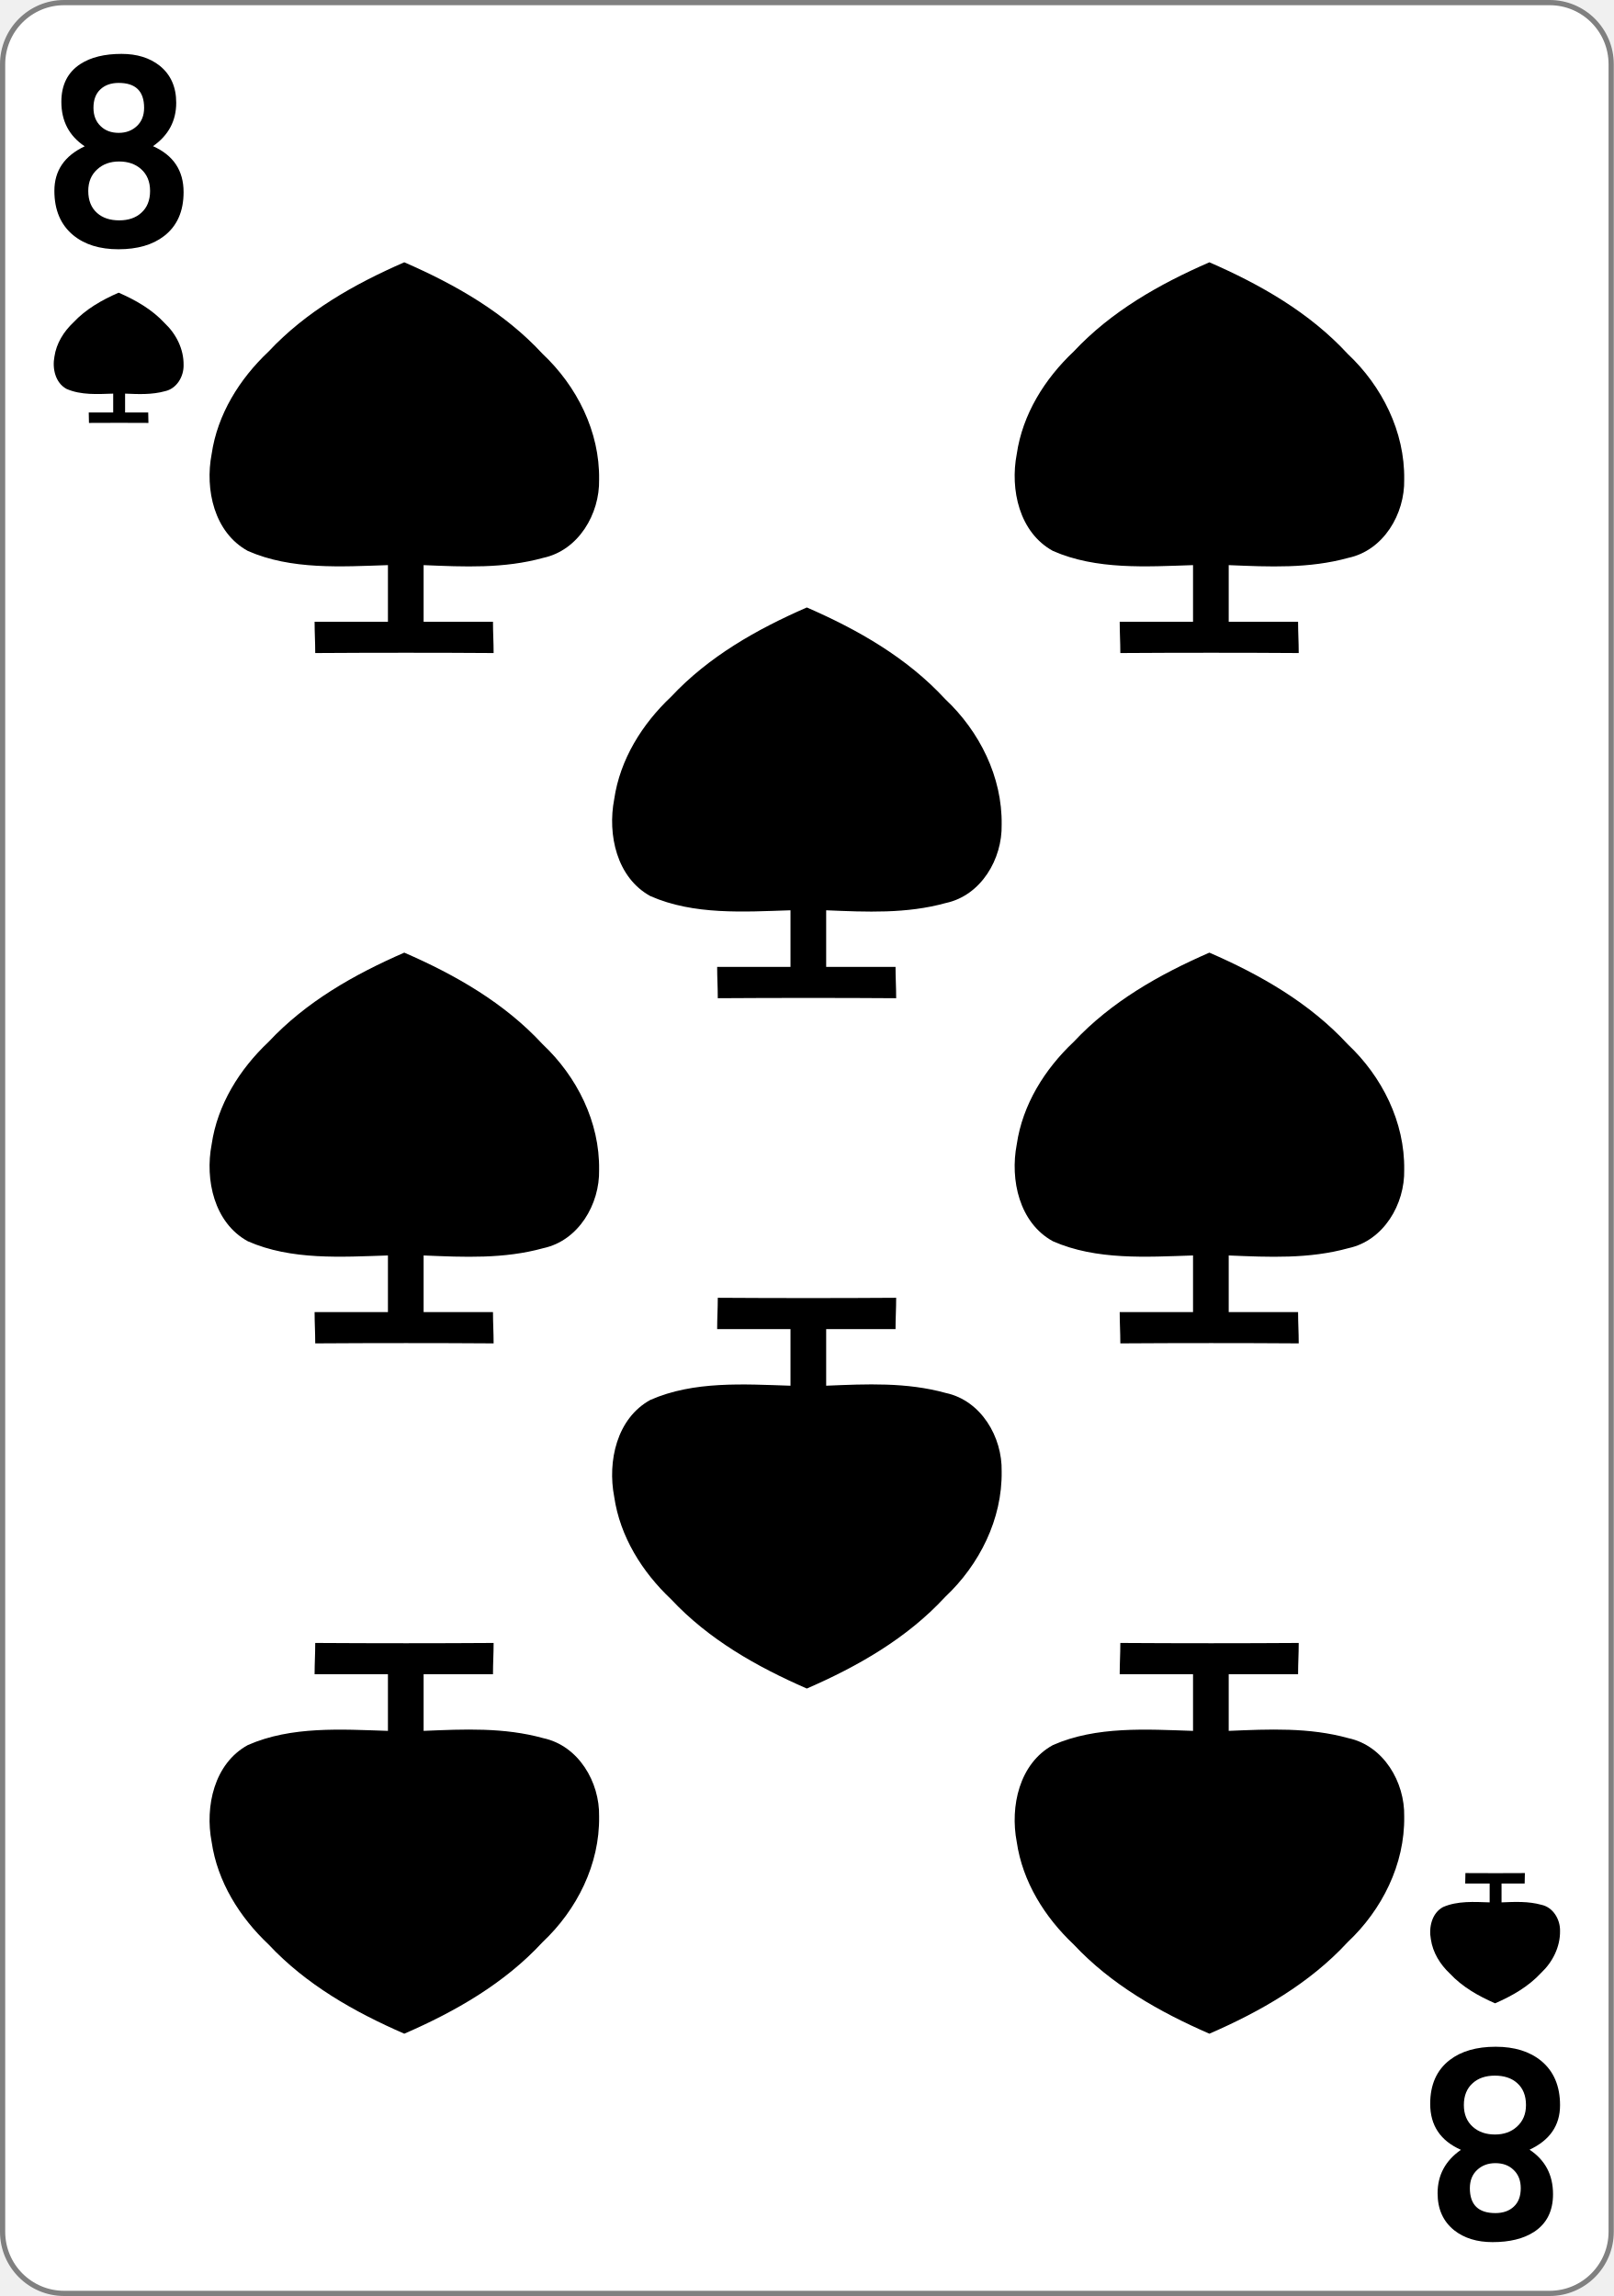
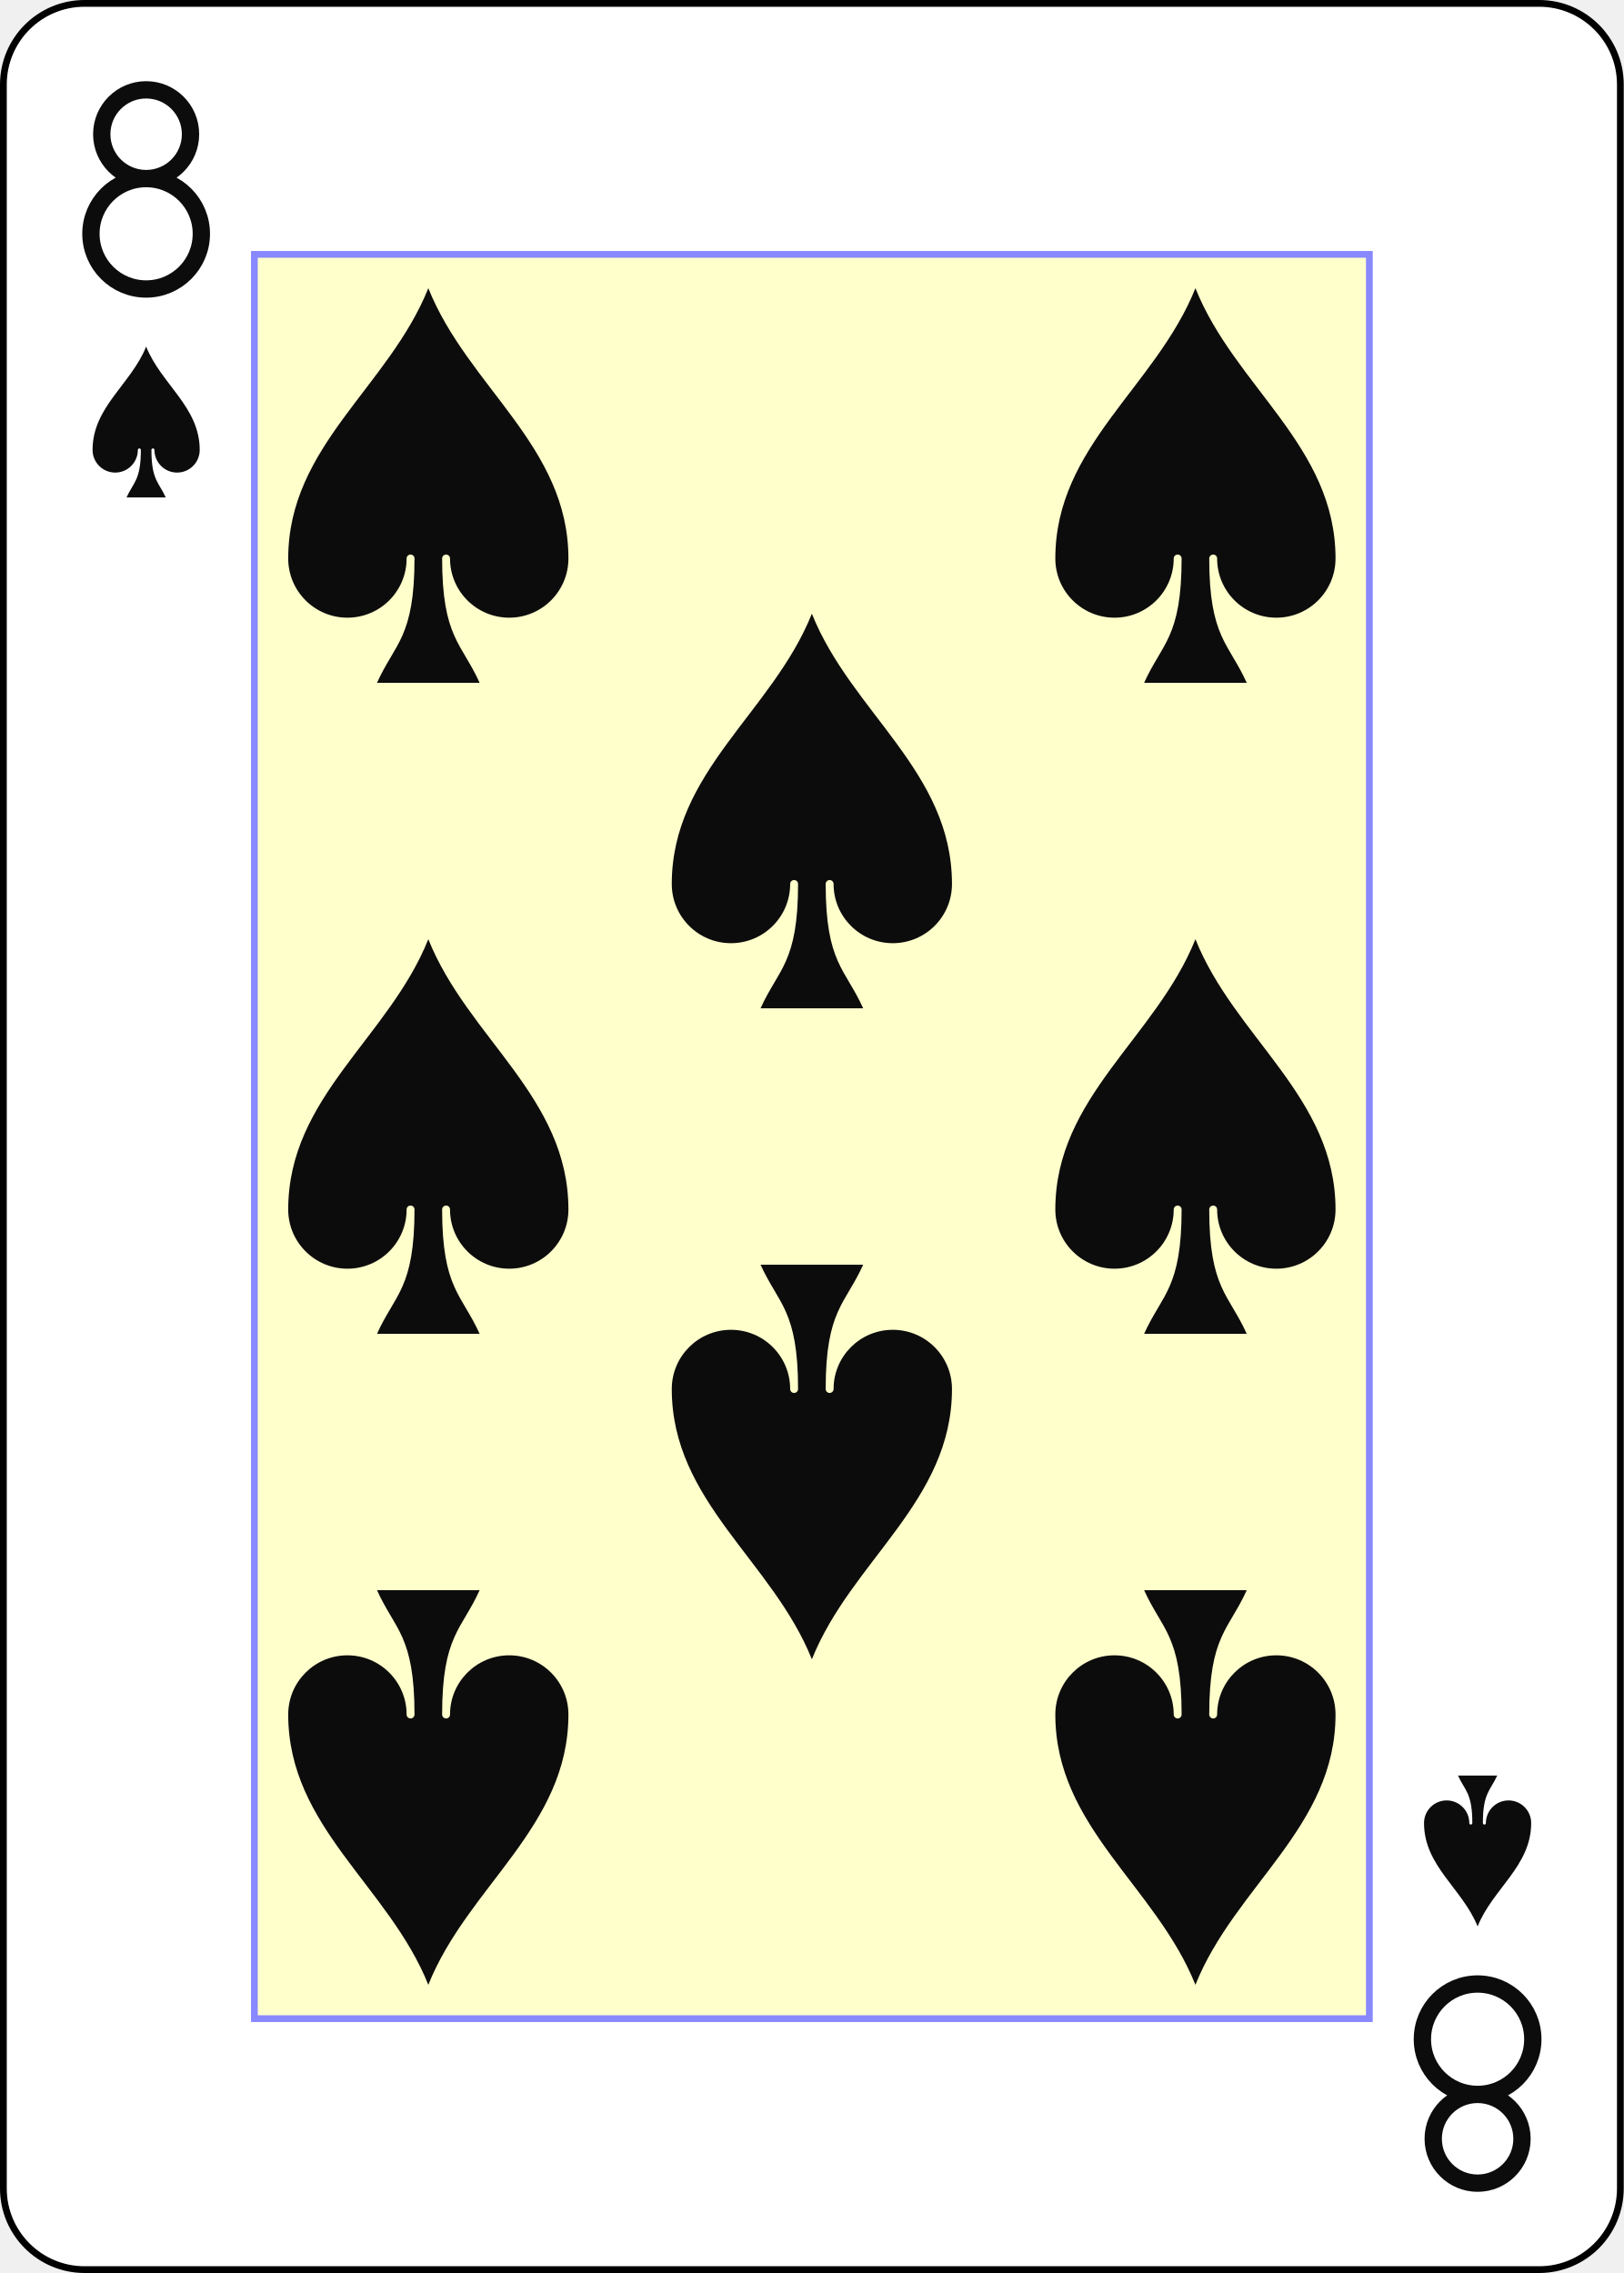
- <svg xmlns="http://www.w3.org/2000/svg" width="234" height="333" id="svg2" version="1.1">
-   <defs id="defs4" />
-   <g id="layer1" transform="translate(0,-719.3622)">
-     <g id="g930">
-       <rect rx="8.919" ry="8.946" y="719.74" x="0.378" height="332.244" width="233.244" id="rect4266" style="fill:#ffffff;fill-opacity:1;stroke:#808080;stroke-width:0.756;stroke-linecap:butt;stroke-linejoin:miter;stroke-miterlimit:4;stroke-dasharray:none;stroke-opacity:1" />
-       <g transform="matrix(0.07348588,0,0,0.07370838,-248.0173,933.6006)" id="g4233" style="fill:none;stroke:#000000;stroke-width:3.181;stroke-opacity:1" />
-       <g clip-path="none" style="fill:none;stroke:#000000;stroke-width:3.181;stroke-opacity:1" id="g4211" transform="matrix(0.07348588,0,0,0.07370838,-248.0173,933.6006)" />
-       <g transform="matrix(0.07348588,0,0,0.07370838,-248.0173,933.6006)" id="g4227" style="fill:none;stroke:#000000;stroke-width:3.181;stroke-opacity:1" />
-       <g id="text3755-0" style="font-style:normal;font-variant:normal;font-weight:bold;font-stretch:normal;font-size:3.772px;line-height:0%;font-family:'Levenim MT';-inkscape-font-specification:'Sans Bold';letter-spacing:0px;word-spacing:0px;fill:#000000;fill-opacity:1;stroke:none;stroke-width:1" transform="scale(0.9760954,1.02449)" aria-label="8">
-         <path id="path906" style="font-size:38.613px;line-height:1.25;stroke-width:1" d="m 27.272,729.365 q 0,4.091 -2.904,6.222 -2.545,1.867 -6.769,1.867 -4.186,0 -6.731,-1.999 -2.79,-2.206 -2.79,-6.278 0,-4.28 4.506,-6.297 -3.469,-2.206 -3.469,-6.297 0,-3.601 2.828,-5.355 2.319,-1.433 6.109,-1.433 3.45,0 5.675,1.678 2.451,1.885 2.451,5.241 0,3.846 -3.45,6.146 4.544,1.923 4.544,6.505 z m -5.864,-11.935 q 0,-3.526 -3.771,-3.526 -1.716,0 -2.734,0.924 -1.018,0.905 -1.018,2.602 0,1.64 1.075,2.602 1.018,0.943 2.677,0.943 1.621,0 2.696,-0.962 1.075,-0.962 1.075,-2.583 z m 0.886,11.765 q 0,-1.961 -1.339,-3.092 -1.263,-1.075 -3.262,-1.075 -1.961,0 -3.224,1.094 -1.358,1.15 -1.358,3.073 0,2.017 1.32,3.13 1.226,1.037 3.281,1.037 2.036,0 3.262,-1.056 1.32,-1.112 1.32,-3.111 z" />
-       </g>
-       <g id="text3755-2-2" style="font-style:normal;font-variant:normal;font-weight:bold;font-stretch:normal;font-size:3.772px;line-height:0%;font-family:'Levenim MT';-inkscape-font-specification:'Sans Bold';letter-spacing:0px;word-spacing:0px;fill:#000000;fill-opacity:1;stroke:none;stroke-width:1" transform="scale(-0.9785525,-1.021918)" aria-label="8">
-         <path id="path909" style="font-size:38.711px;line-height:1.25;stroke-width:1" d="m -211.925,-1002.524 q 0,4.102 -2.911,6.238 -2.552,1.871 -6.786,1.871 -4.196,0 -6.748,-2.004 -2.797,-2.212 -2.797,-6.294 0,-4.291 4.518,-6.313 -3.478,-2.212 -3.478,-6.313 0,-3.61 2.835,-5.368 2.325,-1.437 6.124,-1.437 3.459,0 5.689,1.682 2.457,1.89 2.457,5.255 0,3.856 -3.459,6.162 4.555,1.928 4.555,6.521 z m -5.878,-11.965 q 0,-3.535 -3.78,-3.535 -1.72,0 -2.741,0.926 -1.021,0.907 -1.021,2.608 0,1.645 1.077,2.608 1.021,0.945 2.684,0.945 1.626,0 2.703,-0.964 1.077,-0.964 1.077,-2.59 z m 0.888,11.795 q 0,-1.966 -1.342,-3.1 -1.266,-1.077 -3.27,-1.077 -1.966,0 -3.232,1.096 -1.361,1.153 -1.361,3.081 0,2.022 1.323,3.138 1.229,1.04 3.289,1.04 2.041,0 3.27,-1.058 1.323,-1.115 1.323,-3.119 z" />
-       </g>
-       <path id="path2985-3-11" d="m 12.899,780.702 c 0,-0.556 -0.031,-0.958 -0.031,-1.514 1.15,0 2.395,0 3.545,0 0,-1.322 0,-1.415 0,-2.737 -2.244,0.072 -4.672,0.239 -6.774,-0.687 -1.627,-0.893 -2.075,-2.971 -1.747,-4.679 0.281,-1.928 1.352,-3.639 2.75,-4.958 1.819,-1.946 4.139,-3.259 6.561,-4.316 2.472,1.075 4.843,2.431 6.686,4.428 1.659,1.559 2.765,3.763 2.731,6.071 0.036,1.665 -0.996,3.425 -2.697,3.789 -1.904,0.527 -3.83,0.434 -5.785,0.352 0,1.322 0,1.415 0,2.737 1.15,0 2.203,0 3.353,0 0,0.556 0.031,0.958 0.031,1.514 -2.632,-0.019 -5.779,-0.019 -8.622,0 z" style="fill:#000000;stroke:none;stroke-width:1" />
-       <path id="path2985-3-11-7" d="m 212.488,991.022 c 0,0.556 -0.031,0.958 -0.031,1.514 1.15,0 2.395,0 3.545,0 0,1.322 0,1.415 0,2.737 -2.244,-0.072 -4.672,-0.239 -6.774,0.687 -1.627,0.893 -2.075,2.971 -1.748,4.679 0.281,1.927 1.352,3.639 2.75,4.958 1.819,1.946 4.139,3.259 6.561,4.316 2.472,-1.075 4.843,-2.431 6.686,-4.428 1.659,-1.559 2.765,-3.763 2.731,-6.071 0.036,-1.665 -0.996,-3.425 -2.697,-3.789 -1.904,-0.527 -3.83,-0.434 -5.785,-0.352 0,-1.322 0,-1.415 0,-2.737 1.15,0 2.203,0 3.353,0 0,-0.556 0.031,-0.958 0.031,-1.514 -2.632,0.019 -5.779,0.019 -8.622,0 z" style="fill:#000000;stroke:none;stroke-width:1" />
-       <path id="path2985-3-38" d="m 104.08,907.587 c 0,1.668 -0.092,2.873 -0.092,4.541 3.449,0 7.185,0 10.634,0 0,3.965 0,4.246 0,8.211 -6.732,-0.217 -14.017,-0.717 -20.322,2.061 -4.88,2.678 -6.226,8.913 -5.242,14.038 0.842,5.783 4.057,10.918 8.251,14.873 5.457,5.837 12.417,9.778 19.683,12.948 7.417,-3.224 14.53,-7.294 20.057,-13.285 4.978,-4.678 8.295,-11.29 8.193,-18.212 0.108,-4.996 -2.987,-10.276 -8.092,-11.367 -5.711,-1.582 -11.491,-1.301 -17.354,-1.057 0,-3.965 0,-4.246 0,-8.211 3.449,0 6.609,0 10.058,0 0,-1.668 0.092,-2.873 0.092,-4.541 -7.897,0.056 -17.336,0.056 -25.865,0 z" style="fill:#000000;stroke:none;stroke-width:1" />
-       <path id="path2985-3-3" d="m 45.709,814.076 c 0,-1.668 -0.092,-2.873 -0.092,-4.541 3.449,0 7.185,0 10.634,0 0,-3.965 0,-4.246 0,-8.211 -6.732,0.217 -14.017,0.717 -20.322,-2.061 -4.88,-2.678 -6.226,-8.913 -5.242,-14.038 0.842,-5.783 4.057,-10.918 8.251,-14.873 5.457,-5.837 12.417,-9.778 19.683,-12.948 7.417,3.224 14.53,7.294 20.057,13.285 4.978,4.678 8.295,11.29 8.193,18.212 0.108,4.996 -2.987,10.276 -8.092,11.367 -5.711,1.582 -11.491,1.301 -17.354,1.057 0,3.965 0,4.246 0,8.211 3.449,0 6.609,0 10.058,0 0,1.668 0.092,2.873 0.092,4.541 -7.897,-0.056 -17.336,-0.056 -25.865,0 z" style="fill:#000000;stroke:none;stroke-width:1" />
-       <path id="path2985-3-3-5" d="m 162.45,814.076 c 0,-1.668 -0.092,-2.873 -0.092,-4.541 3.449,0 7.185,0 10.634,0 0,-3.965 0,-4.246 0,-8.211 -6.732,0.217 -14.017,0.717 -20.322,-2.061 -4.88,-2.678 -6.226,-8.913 -5.242,-14.038 0.842,-5.783 4.057,-10.918 8.251,-14.873 5.457,-5.837 12.417,-9.778 19.683,-12.948 7.417,3.224 14.53,7.294 20.057,13.285 4.978,4.678 8.295,11.29 8.193,18.212 0.108,4.996 -2.987,10.276 -8.092,11.367 -5.711,1.582 -11.491,1.301 -17.354,1.057 0,3.965 0,4.246 0,8.211 3.449,0 6.609,0 10.058,0 0,1.668 0.092,2.873 0.092,4.541 -7.897,-0.056 -17.336,-0.056 -25.865,0 z" style="fill:#000000;stroke:none;stroke-width:1" />
-       <path id="path2985-3-3-5-4" d="m 104.08,864.137 c 0,-1.668 -0.092,-2.873 -0.092,-4.541 3.449,0 7.185,0 10.634,0 0,-3.965 0,-4.246 0,-8.211 -6.732,0.217 -14.017,0.717 -20.322,-2.061 -4.88,-2.678 -6.226,-8.913 -5.242,-14.038 0.842,-5.783 4.057,-10.918 8.251,-14.873 5.457,-5.837 12.417,-9.778 19.683,-12.948 7.417,3.224 14.53,7.294 20.057,13.285 4.978,4.678 8.295,11.29 8.193,18.212 0.108,4.996 -2.987,10.276 -8.092,11.367 -5.711,1.582 -11.491,1.301 -17.354,1.057 0,3.965 0,4.246 0,8.211 3.449,0 6.609,0 10.058,0 0,1.668 0.092,2.873 0.092,4.541 -7.897,-0.056 -17.336,-0.056 -25.865,0 z" style="fill:#000000;stroke:none;stroke-width:1" />
-       <path id="path2985-3-3-5-4-3" d="m 45.709,914.199 c 0,-1.668 -0.092,-2.873 -0.092,-4.541 3.449,0 7.185,0 10.634,0 0,-3.965 0,-4.246 0,-8.211 -6.732,0.217 -14.017,0.717 -20.322,-2.061 -4.88,-2.678 -6.226,-8.913 -5.242,-14.038 0.842,-5.783 4.057,-10.918 8.251,-14.873 5.457,-5.837 12.417,-9.778 19.683,-12.948 7.417,3.224 14.53,7.294 20.057,13.285 4.978,4.678 8.295,11.29 8.193,18.212 0.108,4.996 -2.987,10.276 -8.092,11.367 -5.711,1.582 -11.491,1.301 -17.354,1.057 0,3.965 0,4.246 0,8.211 3.449,0 6.609,0 10.058,0 0,1.668 0.092,2.873 0.092,4.541 -7.897,-0.056 -17.336,-0.056 -25.865,0 z" style="fill:#000000;stroke:none;stroke-width:1" />
-       <path id="path2985-3-3-5-4-3-1" d="m 162.45,914.199 c 0,-1.668 -0.092,-2.873 -0.092,-4.541 3.449,0 7.185,0 10.634,0 0,-3.965 0,-4.246 0,-8.211 -6.732,0.217 -14.017,0.717 -20.322,-2.061 -4.88,-2.678 -6.226,-8.913 -5.242,-14.038 0.842,-5.783 4.057,-10.918 8.251,-14.873 5.457,-5.837 12.417,-9.778 19.683,-12.948 7.417,3.224 14.53,7.294 20.057,13.285 4.978,4.678 8.295,11.29 8.193,18.212 0.108,4.996 -2.987,10.276 -8.092,11.367 -5.711,1.582 -11.491,1.301 -17.354,1.057 0,3.965 0,4.246 0,8.211 3.449,0 6.609,0 10.058,0 0,1.668 0.092,2.873 0.092,4.541 -7.897,-0.056 -17.336,-0.056 -25.865,0 z" style="fill:#000000;stroke:none;stroke-width:1" />
-       <path id="path2985-3-38-2" d="m 45.709,957.648 c 0,1.668 -0.092,2.873 -0.092,4.541 3.449,0 7.185,0 10.634,0 0,3.965 0,4.246 0,8.211 -6.732,-0.217 -14.017,-0.717 -20.322,2.061 -4.88,2.678 -6.226,8.913 -5.242,14.038 0.842,5.783 4.057,10.918 8.251,14.873 5.457,5.837 12.417,9.778 19.683,12.948 7.417,-3.224 14.53,-7.294 20.057,-13.285 4.978,-4.678 8.295,-11.289 8.193,-18.212 0.108,-4.996 -2.987,-10.276 -8.092,-11.367 -5.711,-1.582 -11.491,-1.301 -17.354,-1.057 0,-3.965 0,-4.246 0,-8.211 3.449,0 6.609,0 10.058,0 0,-1.668 0.092,-2.873 0.092,-4.541 -7.897,0.056 -17.336,0.056 -25.865,0 z" style="fill:#000000;stroke:none;stroke-width:1" />
-       <path id="path2985-3-38-2-3" d="m 162.45,957.648 c 0,1.668 -0.092,2.873 -0.092,4.541 3.449,0 7.185,0 10.634,0 0,3.965 0,4.246 0,8.211 -6.732,-0.217 -14.017,-0.717 -20.322,2.061 -4.88,2.678 -6.226,8.913 -5.242,14.038 0.842,5.783 4.057,10.918 8.251,14.873 5.457,5.837 12.417,9.778 19.683,12.948 7.417,-3.224 14.53,-7.294 20.057,-13.285 4.978,-4.678 8.295,-11.289 8.193,-18.212 0.108,-4.996 -2.987,-10.276 -8.092,-11.367 -5.711,-1.582 -11.491,-1.301 -17.354,-1.057 0,-3.965 0,-4.246 0,-8.211 3.449,0 6.609,0 10.058,0 0,-1.668 0.092,-2.873 0.092,-4.541 -7.897,0.056 -17.336,0.056 -25.865,0 z" style="fill:#000000;stroke:none;stroke-width:1" />
-     </g>
+ <svg xmlns="http://www.w3.org/2000/svg" xmlns:xlink="http://www.w3.org/1999/xlink" class="card" face="8S" height="3.5in" preserveAspectRatio="none" viewBox="-120 -168 240 336" width="2.5in">
+   <defs>
+     <symbol id="SS8" viewBox="-600 -600 1200 1200" preserveAspectRatio="xMinYMid">
+       <path d="M0 -500C100 -250 355 -100 355 185A150 150 0 0 1 55 185A10 10 0 0 0 35 185C35 385 85 400 130 500L-130 500C-85 400 -35 385 -35 185A10 10 0 0 0 -55 185A150 150 0 0 1 -355 185C-355 -100 -100 -250 0 -500Z" fill="#0d0c0c" />
+     </symbol>
+     <symbol id="VS8" viewBox="-500 -500 1000 1000" preserveAspectRatio="xMinYMid">
+       <path d="M-1 -50A205 205 0 1 1 1 -50L-1 -50A255 255 0 1 0 1 -50Z" stroke="#0d0c0c" stroke-width="80" stroke-linecap="square" stroke-miterlimit="1.5" fill="none" />
+     </symbol>
+     <rect id="XS8" width="164.8" height="260.8" x="-82.4" y="-130.4" />
+   </defs>
+   <rect width="239" height="335" x="-119.5" y="-167.5" rx="12" ry="12" fill="white" stroke="black" />
+   <use xlink:href="#XS8" width="164.8" height="260.8" stroke="#88f" fill="#FFC" />
+   <use xlink:href="#VS8" height="32" width="32" x="-114.4" y="-156" />
+   <use xlink:href="#SS8" height="26.769" width="26.769" x="-111.784" y="-119" />
+   <use xlink:href="#SS8" height="70" width="70" x="-91.692" y="-131.234" />
+   <use xlink:href="#SS8" height="70" width="70" x="21.692" y="-131.234" />
+   <use xlink:href="#SS8" height="70" width="70" x="-35" y="-83.117" />
+   <use xlink:href="#SS8" height="70" width="70" x="-91.692" y="-35" />
+   <use xlink:href="#SS8" height="70" width="70" x="21.692" y="-35" />
+   <g transform="rotate(180)">
+     <use xlink:href="#VS8" height="32" width="32" x="-114.4" y="-156" />
+     <use xlink:href="#SS8" height="26.769" width="26.769" x="-111.784" y="-119" />
+     <use xlink:href="#SS8" height="70" width="70" x="-91.692" y="-131.234" />
+     <use xlink:href="#SS8" height="70" width="70" x="21.692" y="-131.234" />
+     <use xlink:href="#SS8" height="70" width="70" x="-35" y="-83.117" />
  </g>
</svg>
